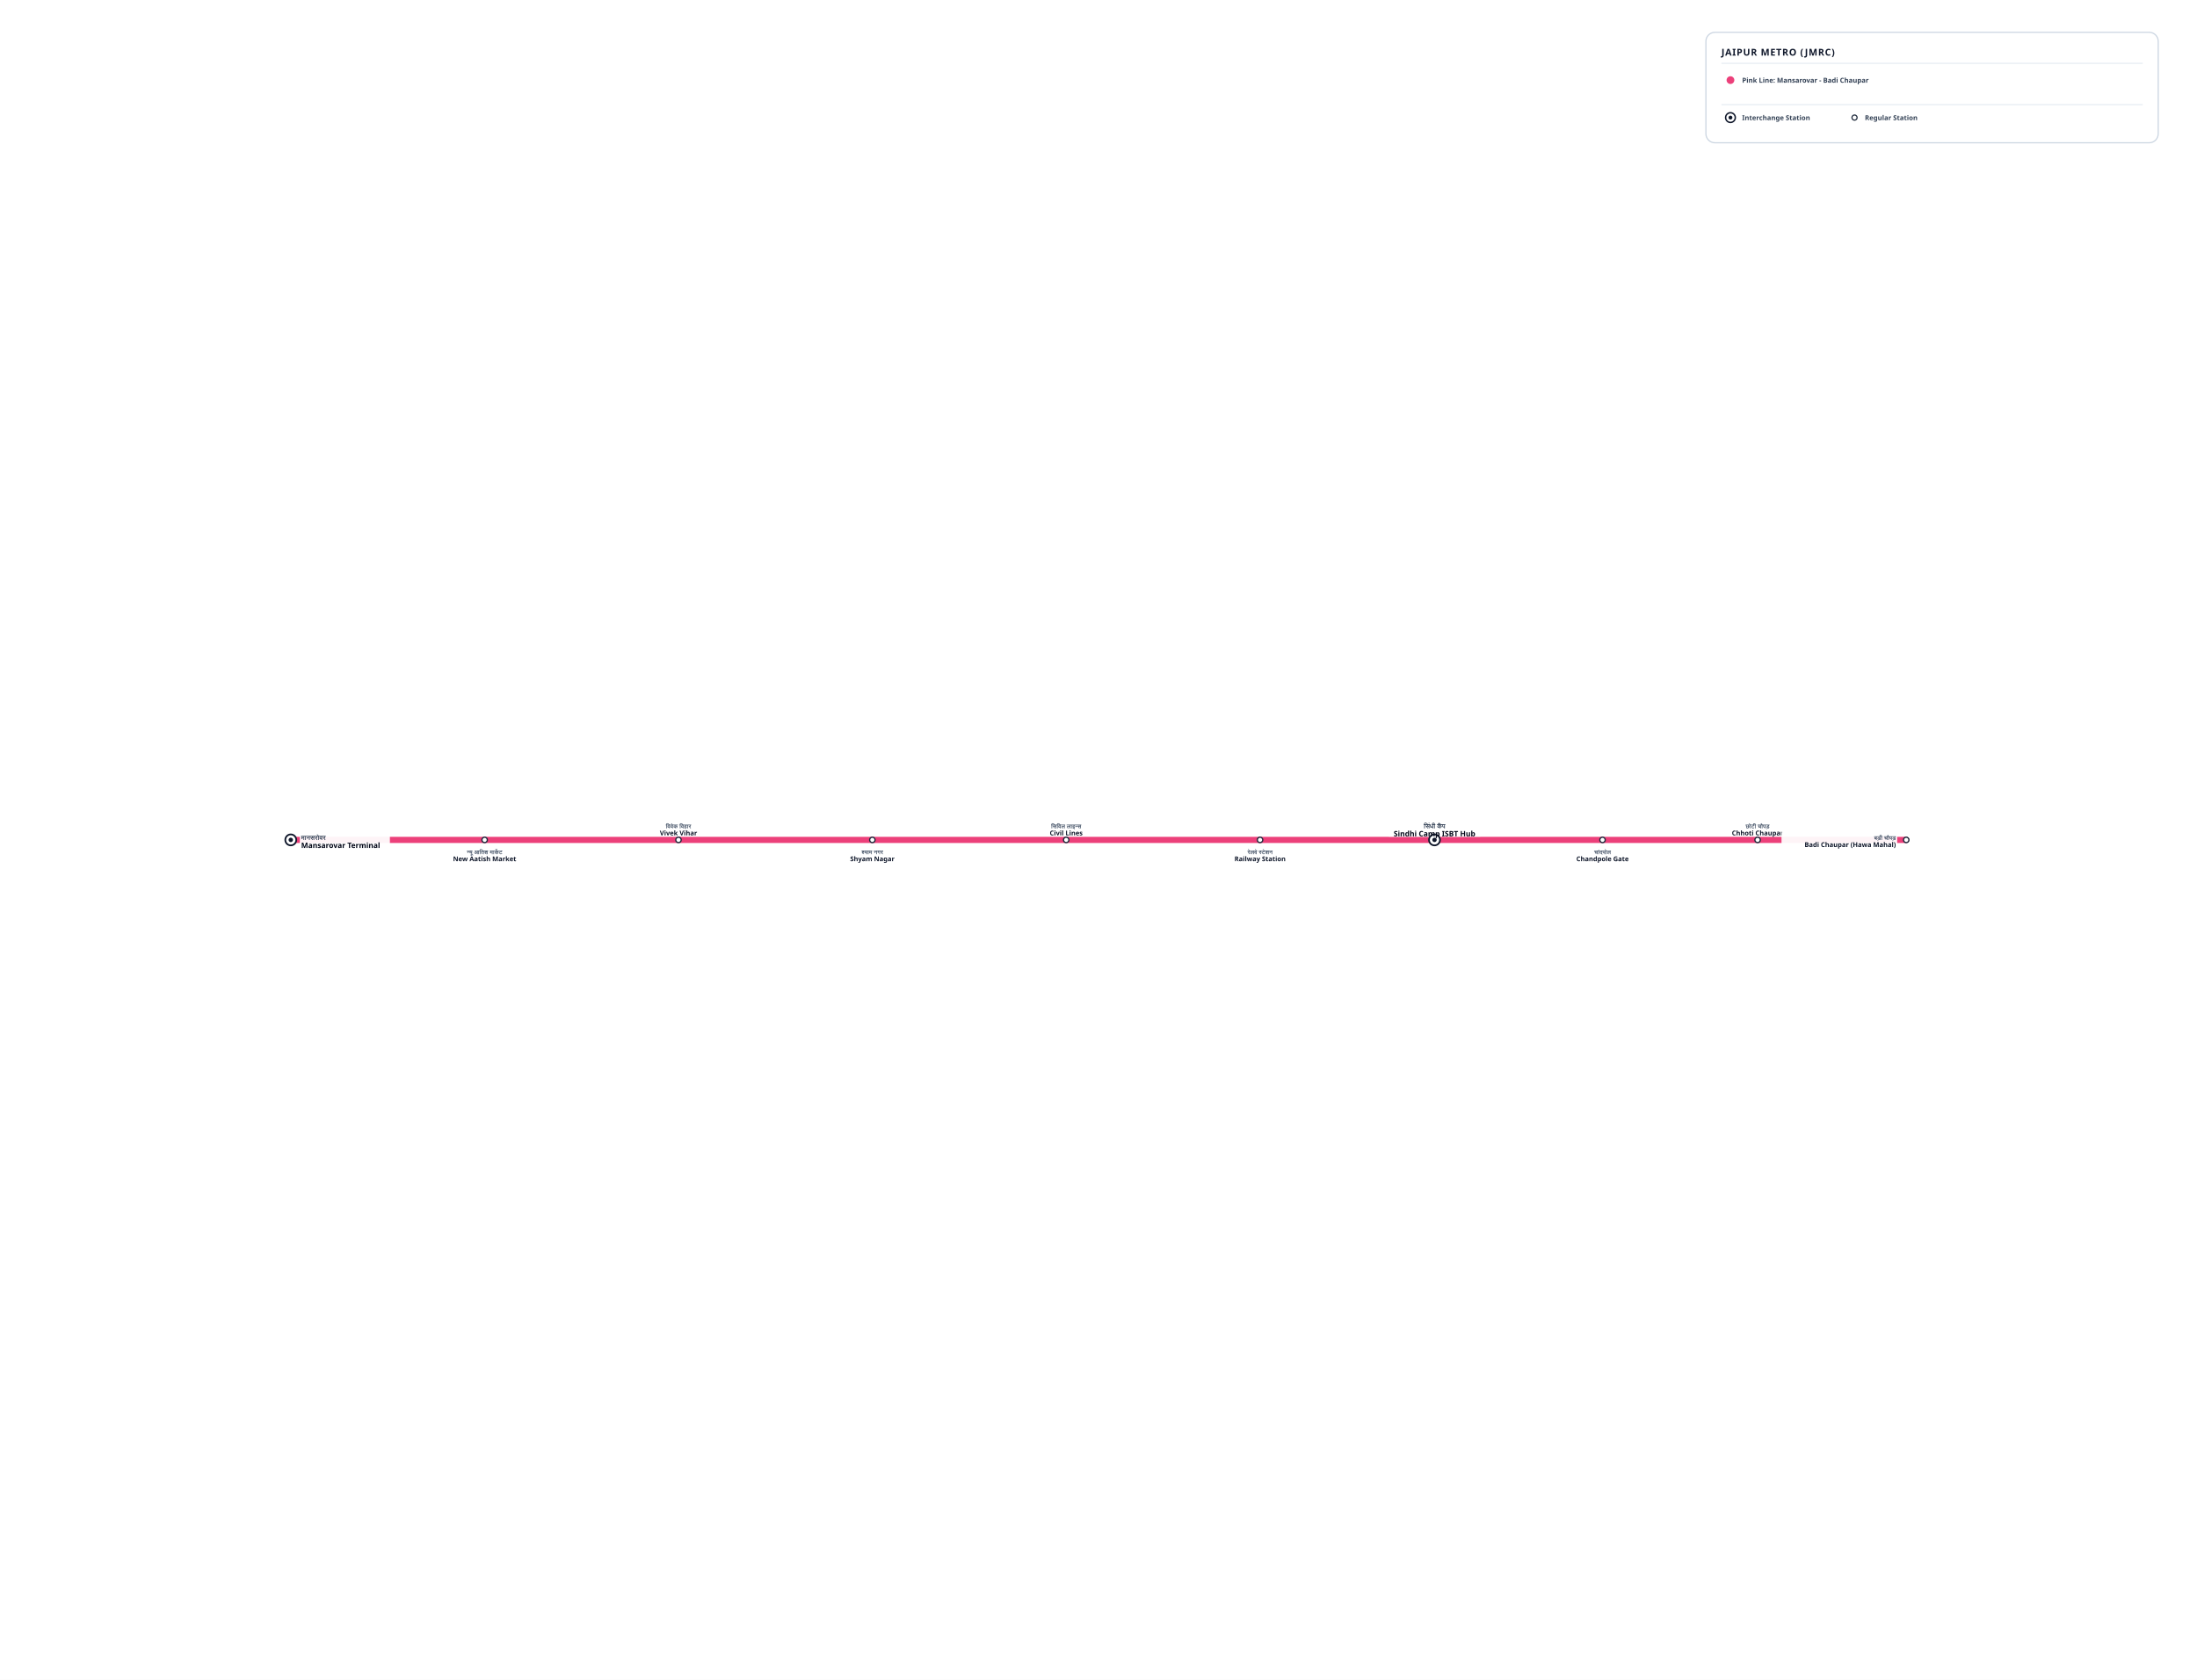
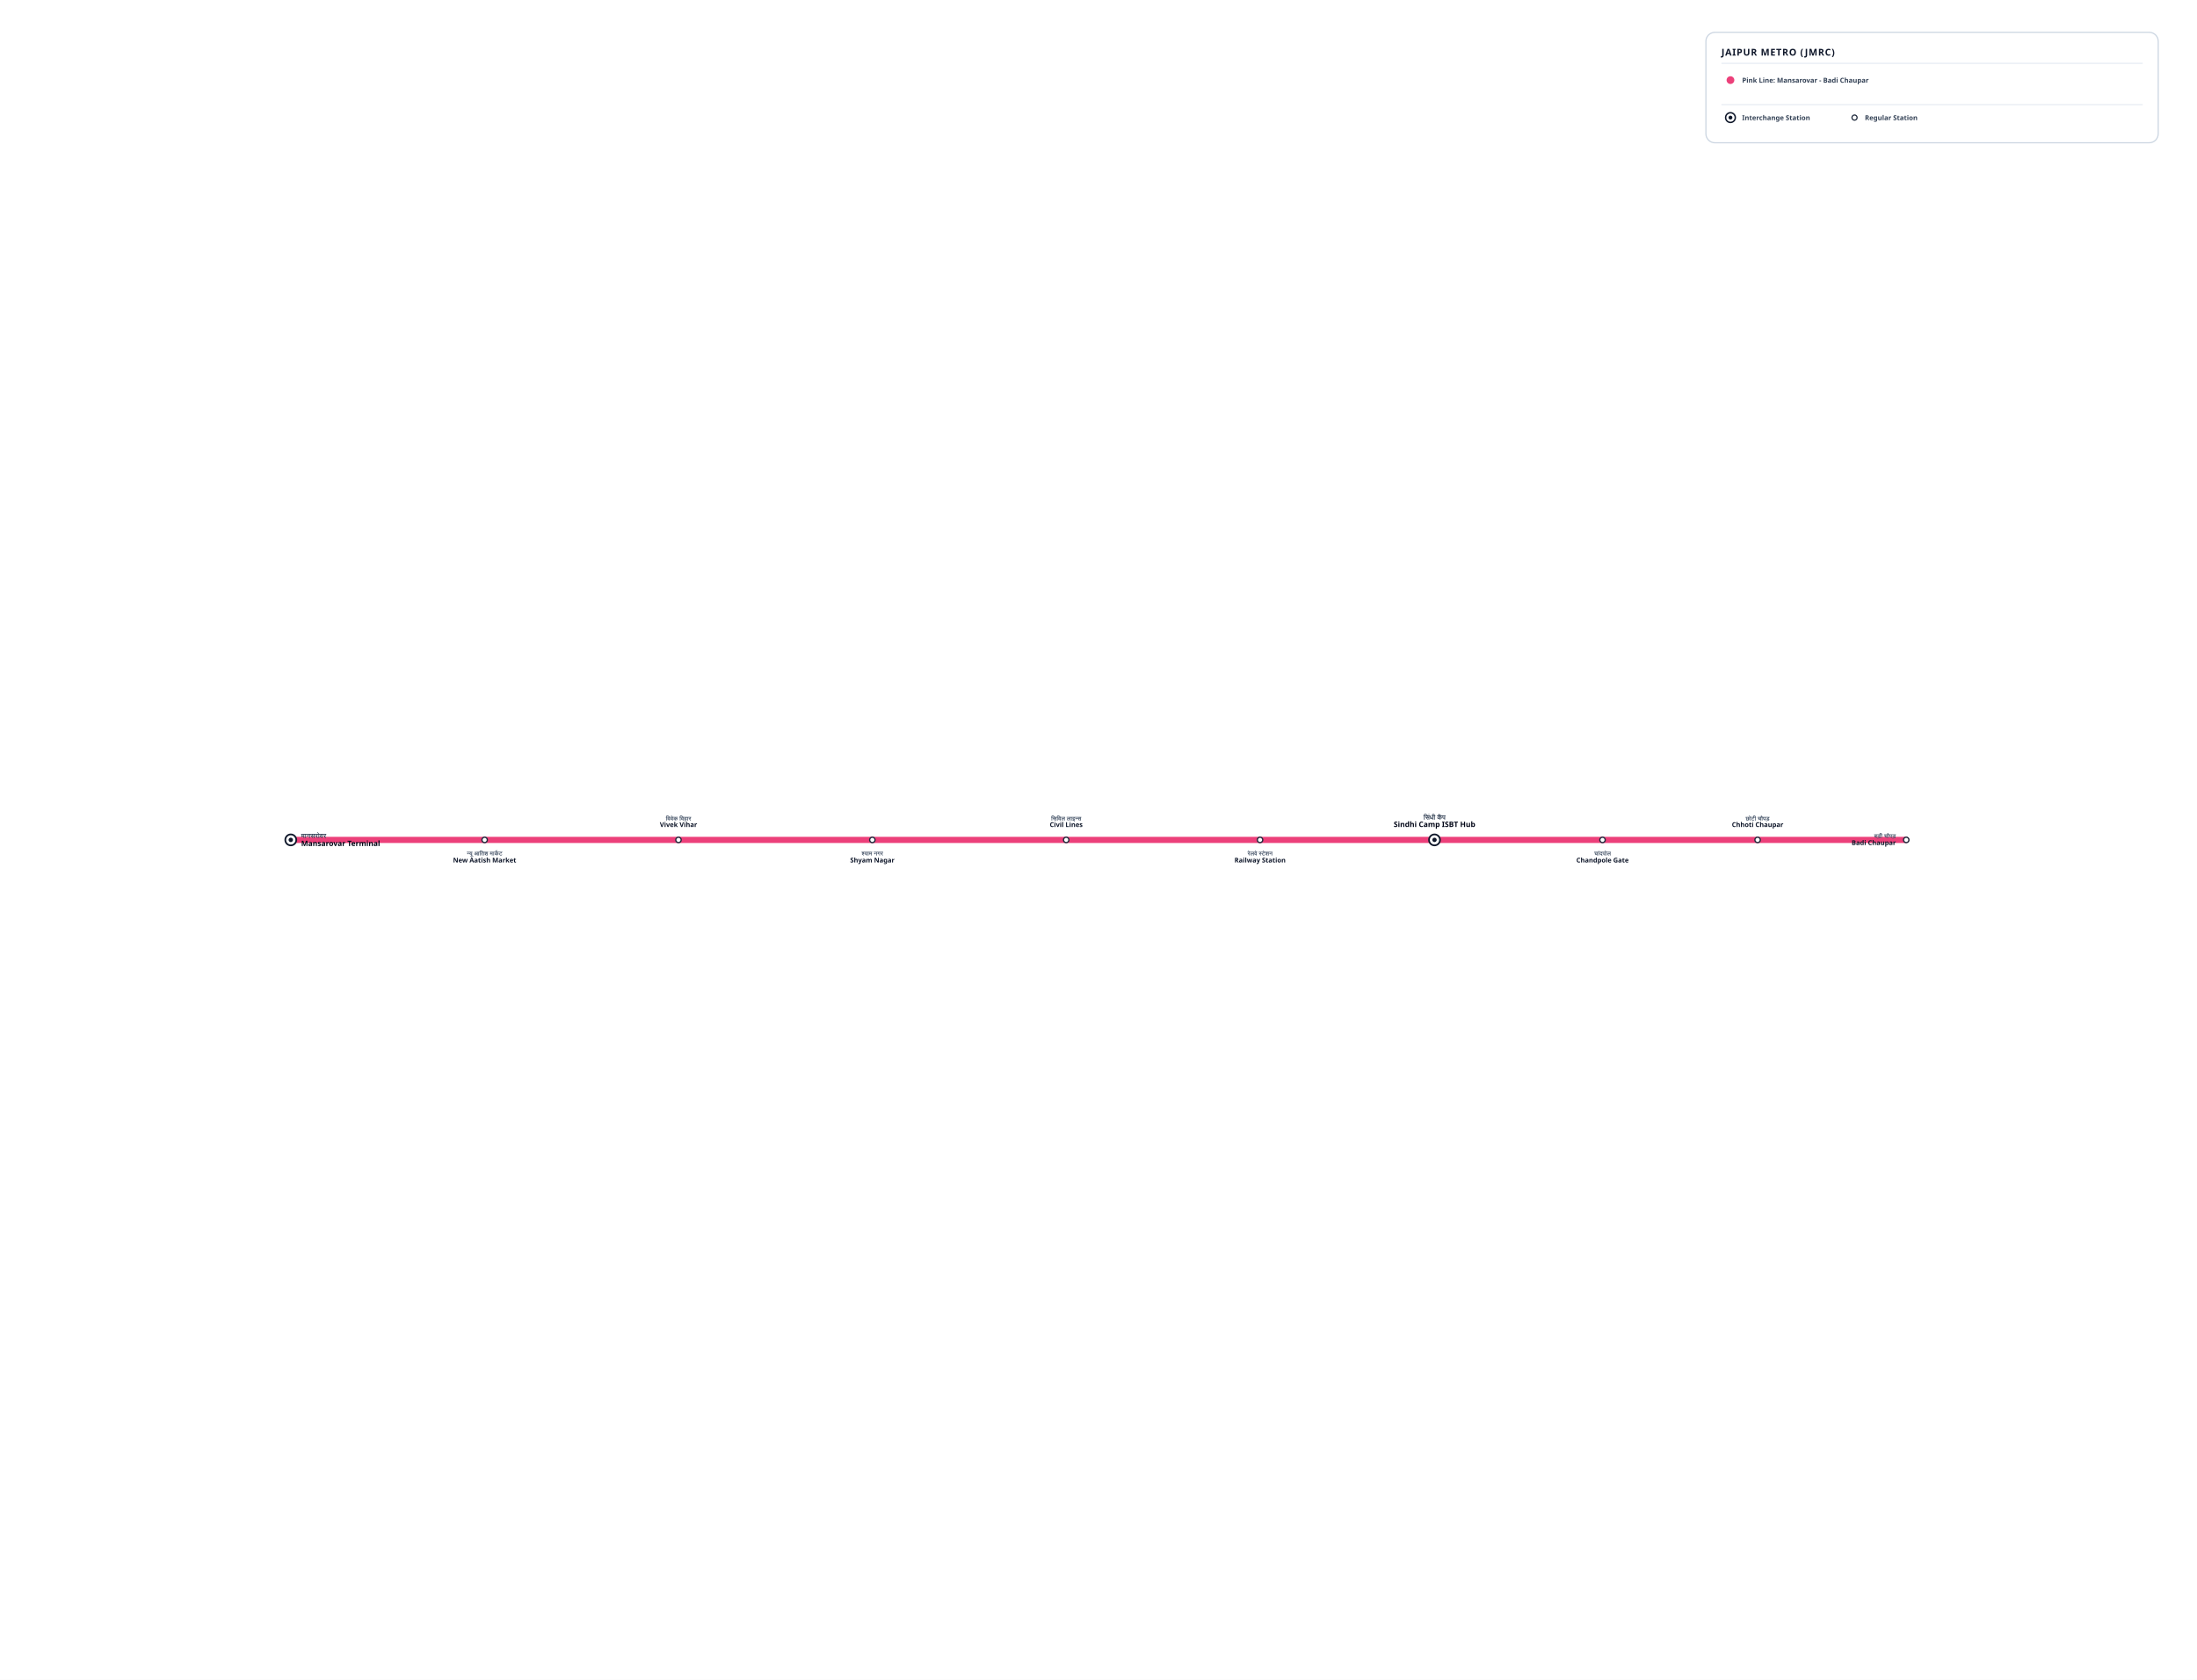
<svg xmlns="http://www.w3.org/2000/svg" viewBox="0 0 3400 2600" width="100%" height="100%">
  <rect width="3400" height="2600" fill="#FFFFFF" />
  <g stroke-linecap="round" stroke-linejoin="round">
    <path d="M 450 1300 L 750 1300 L 1050 1300 L 1350 1300 L 1650 1300 L 1950 1300 L 2220 1300 L 2480 1300 L 2720 1300 L 2950 1300" fill="none" stroke="#EC407A" stroke-width="9.5" />
  </g>
  <g id="stations-layer">
-     <rect x="464.0" y="1286.0" width="139.4" height="27.0" rx="3" ry="3" fill="#FFFFFF" fill-opacity="0.94" />
    <circle cx="450" cy="1300" r="8.5" fill="#FFFFFF" stroke="#0F172A" stroke-width="2.6" />
    <circle cx="450" cy="1300" r="3.4" fill="#0F172A" />
    <g>
-       <text x="466.0" y="1300.0" text-anchor="start" font-family="sans-serif" font-size="9.8" font-weight="bold" fill="#334155">मानसरोवर</text>
-       <text x="466.0" y="1312.5" text-anchor="start" font-family="sans-serif" font-size="11.5" font-weight="900" fill="#020617">Mansarovar Terminal</text>
+       <text x="466.0" y="1297.0" text-anchor="start" font-family="sans-serif" font-size="10" font-weight="bold" fill="#334155">मानसरोवर</text>
+       <text x="466.0" y="1309.5" text-anchor="start" font-family="sans-serif" font-size="11.5" font-weight="900" fill="#020617">Mansarovar Terminal</text>
    </g>
-     <rect x="686.9" y="1308.0" width="126.2" height="24.0" rx="3" ry="3" fill="#FFFFFF" fill-opacity="0.94" />
    <circle cx="750" cy="1300" r="4.2" fill="#FFFFFF" stroke="#1E293B" stroke-width="2" />
    <g>
-       <text x="750.0" y="1322.0" text-anchor="middle" font-family="sans-serif" font-size="8.8" font-weight="600" fill="#475569">न्यू आतिश मार्केट</text>
-       <text x="750.0" y="1333.0" text-anchor="middle" font-family="sans-serif" font-size="10.2" font-weight="bold" fill="#0F172A">New Aatish Market</text>
+       <text x="750.0" y="1324.0" text-anchor="middle" font-family="sans-serif" font-size="8.8" font-weight="600" fill="#475569">न्यू आतिश मार्केट</text>
+       <text x="750.0" y="1335.0" text-anchor="middle" font-family="sans-serif" font-size="10.2" font-weight="bold" fill="#0F172A">New Aatish Market</text>
    </g>
-     <rect x="1006.7" y="1268.0" width="86.6" height="24.0" rx="3" ry="3" fill="#FFFFFF" fill-opacity="0.94" />
    <circle cx="1050" cy="1300" r="4.2" fill="#FFFFFF" stroke="#1E293B" stroke-width="2" />
    <g>
-       <text x="1050.0" y="1282.0" text-anchor="middle" font-family="sans-serif" font-size="8.8" font-weight="600" fill="#475569">विवेक विहार</text>
-       <text x="1050.0" y="1293.0" text-anchor="middle" font-family="sans-serif" font-size="10.2" font-weight="bold" fill="#0F172A">Vivek Vihar</text>
+       <text x="1050.0" y="1270.0" text-anchor="middle" font-family="sans-serif" font-size="8.8" font-weight="600" fill="#475569">विवेक विहार</text>
+       <text x="1050.0" y="1280.0" text-anchor="middle" font-family="sans-serif" font-size="10.2" font-weight="bold" fill="#0F172A">Vivek Vihar</text>
    </g>
-     <rect x="1306.7" y="1308.0" width="86.6" height="24.0" rx="3" ry="3" fill="#FFFFFF" fill-opacity="0.94" />
    <circle cx="1350" cy="1300" r="4.2" fill="#FFFFFF" stroke="#1E293B" stroke-width="2" />
    <g>
-       <text x="1350.0" y="1322.0" text-anchor="middle" font-family="sans-serif" font-size="8.8" font-weight="600" fill="#475569">श्याम नगर</text>
-       <text x="1350.0" y="1333.0" text-anchor="middle" font-family="sans-serif" font-size="10.2" font-weight="bold" fill="#0F172A">Shyam Nagar</text>
+       <text x="1350.0" y="1324.0" text-anchor="middle" font-family="sans-serif" font-size="8.8" font-weight="600" fill="#475569">श्याम नगर</text>
+       <text x="1350.0" y="1335.0" text-anchor="middle" font-family="sans-serif" font-size="10.2" font-weight="bold" fill="#0F172A">Shyam Nagar</text>
    </g>
-     <rect x="1603.4" y="1268.0" width="93.2" height="24.0" rx="3" ry="3" fill="#FFFFFF" fill-opacity="0.94" />
    <circle cx="1650" cy="1300" r="4.2" fill="#FFFFFF" stroke="#1E293B" stroke-width="2" />
    <g>
-       <text x="1650.0" y="1282.0" text-anchor="middle" font-family="sans-serif" font-size="8.8" font-weight="600" fill="#475569">सिविल लाइन्स</text>
-       <text x="1650.0" y="1293.0" text-anchor="middle" font-family="sans-serif" font-size="10.2" font-weight="bold" fill="#0F172A">Civil Lines</text>
+       <text x="1650.0" y="1270.0" text-anchor="middle" font-family="sans-serif" font-size="8.8" font-weight="600" fill="#475569">सिविल लाइन्स</text>
+       <text x="1650.0" y="1280.0" text-anchor="middle" font-family="sans-serif" font-size="10.2" font-weight="bold" fill="#0F172A">Civil Lines</text>
    </g>
-     <rect x="1893.5" y="1308.0" width="113.0" height="24.0" rx="3" ry="3" fill="#FFFFFF" fill-opacity="0.94" />
    <circle cx="1950" cy="1300" r="4.2" fill="#FFFFFF" stroke="#1E293B" stroke-width="2" />
    <g>
-       <text x="1950.0" y="1322.0" text-anchor="middle" font-family="sans-serif" font-size="8.8" font-weight="600" fill="#475569">रेलवे स्टेशन</text>
-       <text x="1950.0" y="1333.0" text-anchor="middle" font-family="sans-serif" font-size="10.2" font-weight="bold" fill="#0F172A">Railway Station</text>
+       <text x="1950.0" y="1324.0" text-anchor="middle" font-family="sans-serif" font-size="8.8" font-weight="600" fill="#475569">रेलवे स्टेशन</text>
+       <text x="1950.0" y="1335.0" text-anchor="middle" font-family="sans-serif" font-size="10.2" font-weight="bold" fill="#0F172A">Railway Station</text>
    </g>
-     <rect x="2147.0" y="1268.0" width="146.0" height="27.0" rx="3" ry="3" fill="#FFFFFF" fill-opacity="0.94" />
    <circle cx="2220" cy="1300" r="8.5" fill="#FFFFFF" stroke="#0F172A" stroke-width="2.6" />
    <circle cx="2220" cy="1300" r="3.4" fill="#0F172A" />
    <g>
-       <text x="2220.0" y="1282.0" text-anchor="middle" font-family="sans-serif" font-size="9.8" font-weight="bold" fill="#334155">सिंधी कैंप</text>
-       <text x="2220.0" y="1294.5" text-anchor="middle" font-family="sans-serif" font-size="11.5" font-weight="900" fill="#020617">Sindhi Camp ISBT Hub</text>
+       <text x="2220.0" y="1268.5" text-anchor="middle" font-family="sans-serif" font-size="10" font-weight="bold" fill="#334155">सिंधी कैंप</text>
+       <text x="2220.0" y="1280.0" text-anchor="middle" font-family="sans-serif" font-size="11.5" font-weight="900" fill="#020617">Sindhi Camp ISBT Hub</text>
    </g>
-     <rect x="2426.8" y="1308.0" width="106.4" height="24.0" rx="3" ry="3" fill="#FFFFFF" fill-opacity="0.94" />
    <circle cx="2480" cy="1300" r="4.2" fill="#FFFFFF" stroke="#1E293B" stroke-width="2" />
    <g>
-       <text x="2480.0" y="1322.0" text-anchor="middle" font-family="sans-serif" font-size="8.8" font-weight="600" fill="#475569">चांदपोल</text>
-       <text x="2480.0" y="1333.0" text-anchor="middle" font-family="sans-serif" font-size="10.2" font-weight="bold" fill="#0F172A">Chandpole Gate</text>
+       <text x="2480.0" y="1324.0" text-anchor="middle" font-family="sans-serif" font-size="8.8" font-weight="600" fill="#475569">चांदपोल</text>
+       <text x="2480.0" y="1335.0" text-anchor="middle" font-family="sans-serif" font-size="10.2" font-weight="bold" fill="#0F172A">Chandpole Gate</text>
    </g>
-     <rect x="2666.8" y="1268.0" width="106.4" height="24.0" rx="3" ry="3" fill="#FFFFFF" fill-opacity="0.94" />
    <circle cx="2720" cy="1300" r="4.2" fill="#FFFFFF" stroke="#1E293B" stroke-width="2" />
    <g>
-       <text x="2720.0" y="1282.0" text-anchor="middle" font-family="sans-serif" font-size="8.8" font-weight="600" fill="#475569">छोटी चौपड़</text>
-       <text x="2720.0" y="1293.0" text-anchor="middle" font-family="sans-serif" font-size="10.2" font-weight="bold" fill="#0F172A">Chhoti Chaupar</text>
+       <text x="2720.0" y="1270.0" text-anchor="middle" font-family="sans-serif" font-size="8.8" font-weight="600" fill="#475569">छोटी चौपड़</text>
+       <text x="2720.0" y="1280.0" text-anchor="middle" font-family="sans-serif" font-size="10.2" font-weight="bold" fill="#0F172A">Chhoti Chaupar</text>
    </g>
-     <rect x="2757.0" y="1286.0" width="179.0" height="24.0" rx="3" ry="3" fill="#FFFFFF" fill-opacity="0.94" />
    <circle cx="2950" cy="1300" r="4.2" fill="#FFFFFF" stroke="#1E293B" stroke-width="2" />
    <g>
-       <text x="2934.0" y="1300.0" text-anchor="end" font-family="sans-serif" font-size="8.8" font-weight="600" fill="#475569">बड़ी चौपड़</text>
-       <text x="2934.0" y="1311.0" text-anchor="end" font-family="sans-serif" font-size="10.2" font-weight="bold" fill="#0F172A">Badi Chaupar (Hawa Mahal)</text>
+       <text x="2934.0" y="1297.0" text-anchor="end" font-family="sans-serif" font-size="8.8" font-weight="600" fill="#475569">बड़ी चौपड़</text>
+       <text x="2934.0" y="1308.0" text-anchor="end" font-family="sans-serif" font-size="10.2" font-weight="bold" fill="#0F172A">Badi Chaupar</text>
    </g>
  </g>
  <g transform="translate(2640, 50)">
    <rect width="700" height="171" rx="14" ry="14" fill="#FFFFFF" stroke="#CBD5E1" stroke-width="1.8" />
    <text x="24" y="36" font-family="sans-serif" font-size="14.5" font-weight="bold" fill="#0F172A" letter-spacing="1">JAIPUR METRO (JMRC)</text>
    <line x1="24" y1="48" x2="676" y2="48" stroke="#E2E8F0" stroke-width="1.5" />
    <circle cx="38" cy="74" r="6" fill="#EC407A" />
    <text x="56" y="78" font-family="sans-serif" font-size="10.5" font-weight="600" fill="#334155">Pink Line: Mansarovar - Badi Chaupar</text>
    <line x1="24" y1="112" x2="676" y2="112" stroke="#E2E8F0" stroke-width="1.5" />
    <circle cx="38" cy="132" r="7.5" fill="#FFFFFF" stroke="#0F172A" stroke-width="2.2" />
    <circle cx="38" cy="132" r="3" fill="#0F172A" />
    <text x="56" y="136" font-family="sans-serif" font-size="10.5" font-weight="600" fill="#334155">Interchange Station</text>
    <circle cx="230" cy="132" r="4" fill="#FFFFFF" stroke="#1E293B" stroke-width="1.8" />
    <text x="246" y="136" font-family="sans-serif" font-size="10.5" font-weight="600" fill="#334155">Regular Station</text>
  </g>
</svg>
